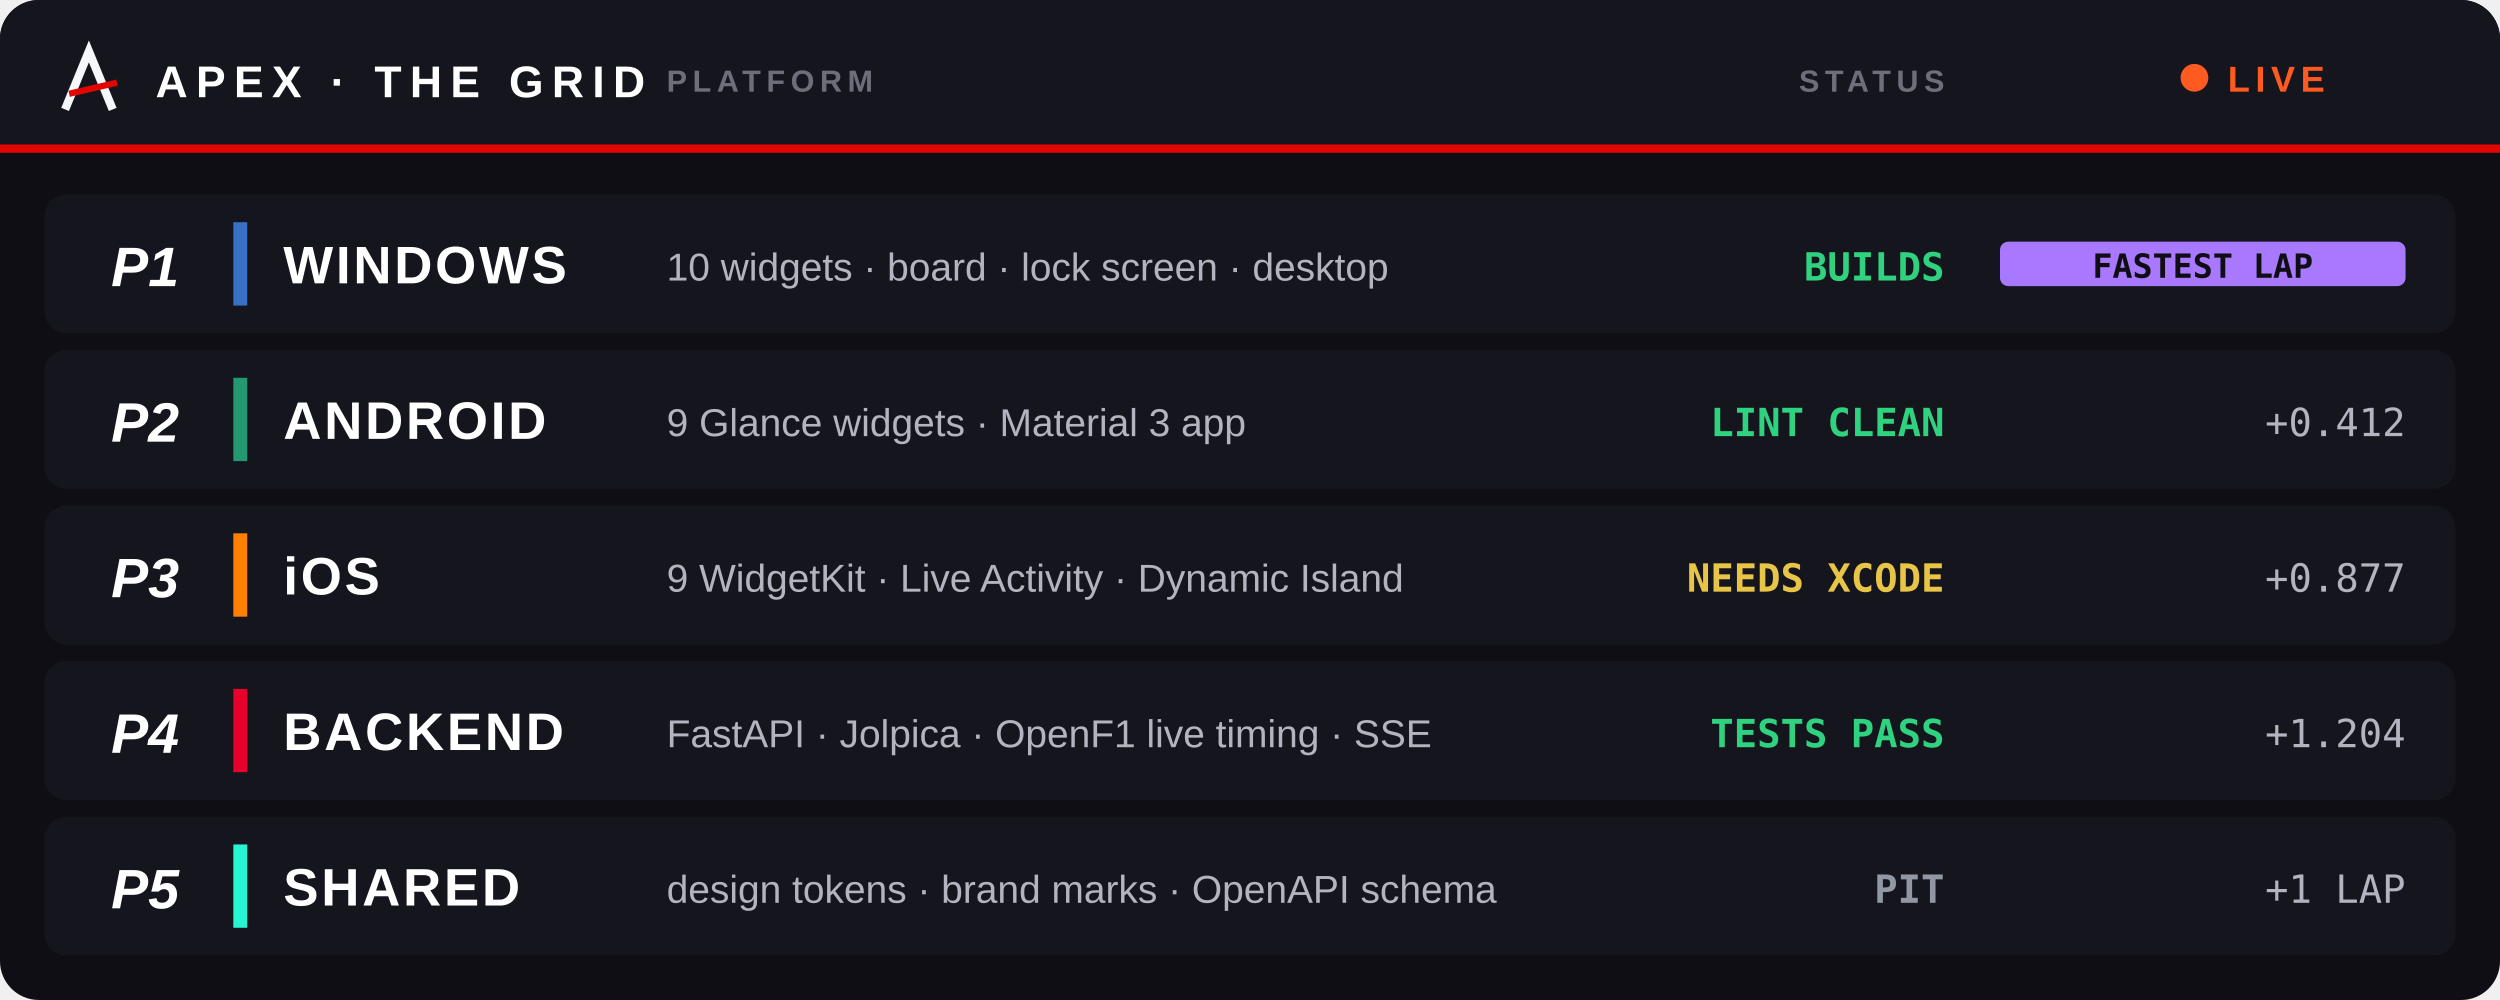
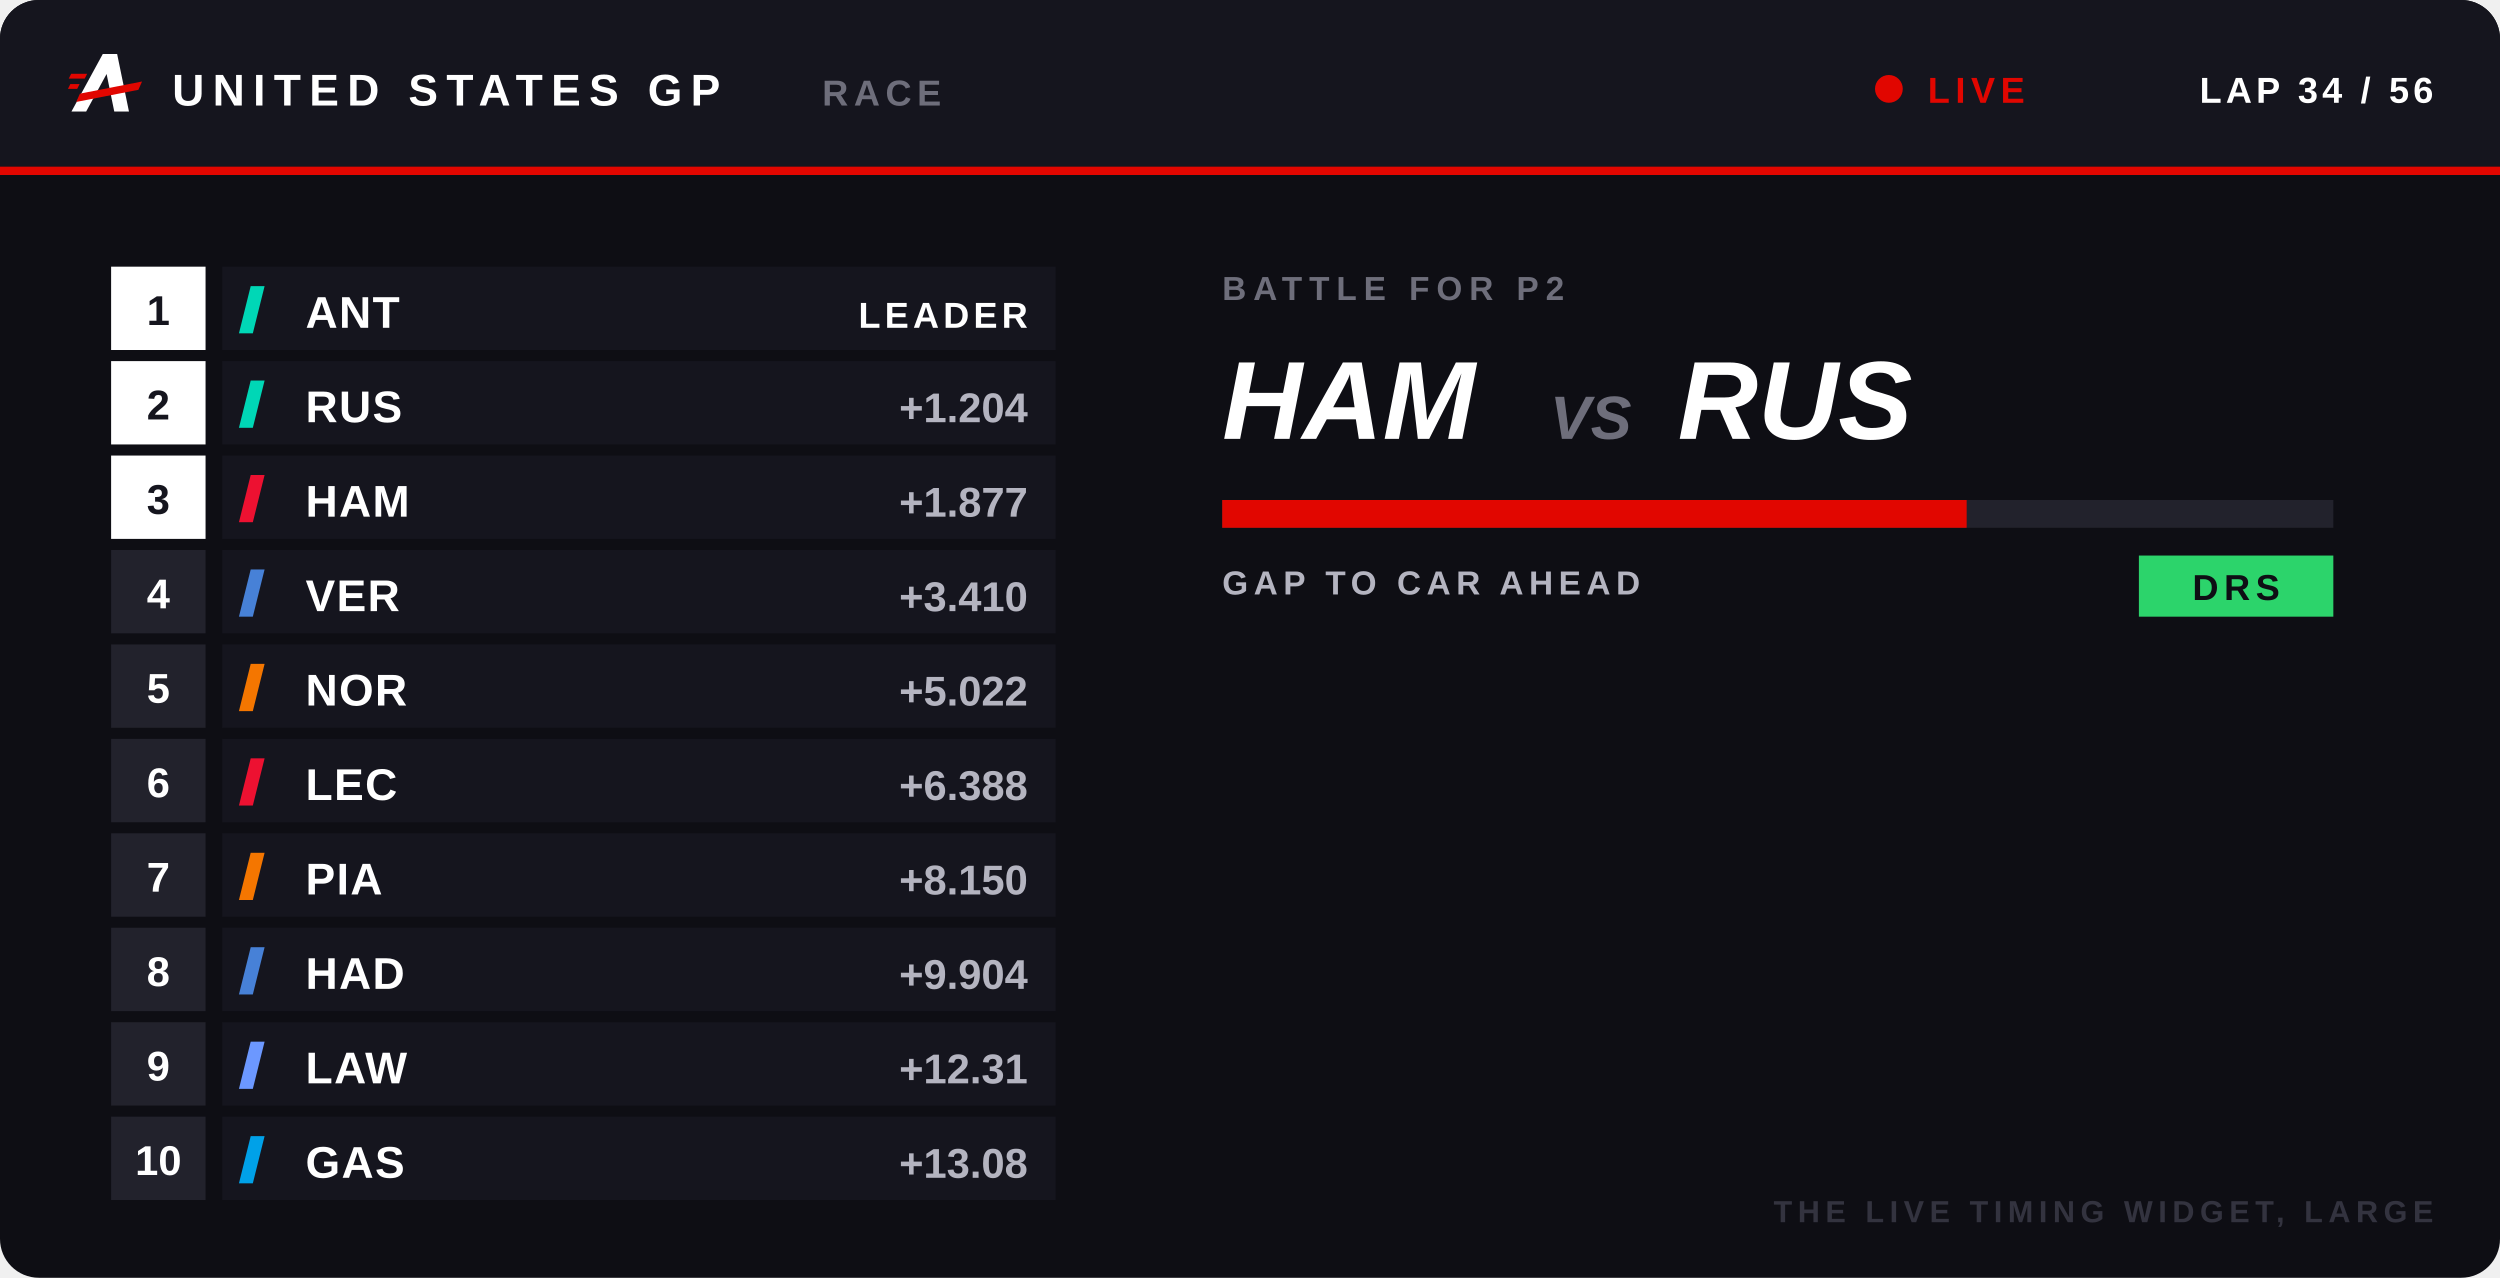
- <svg xmlns="http://www.w3.org/2000/svg" viewBox="0 0 900 360" width="900" height="360" role="img" aria-label="APEX platforms as an F1 timing tower: Windows, Android, iOS, Backend, Shared">
+ <svg xmlns="http://www.w3.org/2000/svg" viewBox="0 0 900 460" width="900" height="460" role="img" aria-label="Live timing tower: Hamilton passes Russell with DRS, Norris pits, Leclerc sets the fastest lap">
  <style>
    text { font-family: "Segoe UI", "Helvetica Neue", Arial, sans-serif; }
-     .mono { font-family: Consolas, "SF Mono", Menlo, monospace; }
-     .row { animation: in .7s cubic-bezier(.2, .8, .2, 1) both; }
-     @keyframes in { from { opacity: 0; transform: translateX(-60px) } }
-     .live { animation: blink 1.2s infinite; }
-     @keyframes blink { 50% { opacity: .25 } }
-     .purple { animation: fastest 4s infinite; }
-     @keyframes fastest { 0%, 100% { fill: #A879FF } 50% { fill: #D9C4FF } }
+     .code { font-size: 16px; font-weight: 900; fill: #fff; letter-spacing: .5px; }
+     .gap { font-size: 15px; font-weight: 700; fill: #B4B4C0; } .gap.lead { fill: #fff; font-size: 13px; letter-spacing: 1.5px; }
+     .pos { font-size: 15px; font-weight: 900; }
+     .pit { font-size: 12px; font-weight: 900; fill: #15151E; letter-spacing: 1.5px; }
+     .gain, .lose, .fl { opacity: 0; }
+     .gain { animation: gain 12s infinite; } @keyframes gain { 0%, 20.0% { opacity: 0 } 21.7% { opacity: .55 } 31.7%, 100% { opacity: 0 } }
+     .lose { animation: lose 12s infinite; } @keyframes lose { 0%, 50.0% { opacity: 0 } 51.7% { opacity: .5 } 61.7%, 100% { opacity: 0 } }
+     .fl { animation: fl 12s infinite; } @keyframes fl { 0%, 65.8% { opacity: 0 } 66.7% { opacity: .7 } 80.0%, 100% { opacity: 0 } }
+     .drs { animation: drs 12s infinite; } @keyframes drs { 0%, 8.3% { opacity: .15 } 9.2%, 25.0% { opacity: 1 } 25.8%, 100% { opacity: .15 } }
+     .gapbar { animation: gapbar 12s infinite; transform-origin: 0 0; }
+     @keyframes gapbar { 0% { transform: scaleX(.67) } 20.0% { transform: scaleX(.05) } 25.0%, 100% { transform: scaleX(.05) } }
+     .banner { animation: banner 12s infinite; }
+     @keyframes banner { 0%, 65.8% { transform: translateX(480px) } 70.0%, 91.7% { transform: none } 95.0%, 100% { transform: translateX(480px) } }
+     .lap1 { animation: lap1 12s steps(1, end) infinite; } @keyframes lap1 { 0% { opacity: 1 } 51.7%, 99.9% { opacity: 0 } }
+     .lap2 { opacity: 0; animation: lap2 12s steps(1, end) infinite; } @keyframes lap2 { 0% { opacity: 0 } 51.7%, 99.9% { opacity: 1 } }
+     .live { animation: blink 1.2s infinite; } @keyframes blink { 50% { opacity: .2 } }
+     @keyframes mrus { 0%, 19.2% { transform: translateY(130px) } 21.7%, 49.2% { transform: translateY(164px) } 51.7%, 95.0% { transform: translateY(164px) } 100% { transform: translateY(130px) } }
+     .mrus { animation: mrus 12s cubic-bezier(.3,.9,.3,1) infinite; }
+     @keyframes grus0 { 0% { opacity: 1 } 21.7% { opacity: 0 } 95.0%, 100% { opacity: 1 } } .grus0 { animation: grus0 12s steps(1, end) infinite; }
+     @keyframes grus1 { 0% { opacity: 0 } 21.7% { opacity: 1 } 95.0%, 100% { opacity: 0 } } .grus1 { opacity: 0; animation: grus1 12s steps(1, end) infinite; }
+     @keyframes mham { 0%, 19.2% { transform: translateY(164px) } 21.7%, 49.2% { transform: translateY(130px) } 51.7%, 95.0% { transform: translateY(130px) } 100% { transform: translateY(164px) } }
+     .mham { animation: mham 12s cubic-bezier(.3,.9,.3,1) infinite; }
+     @keyframes gham0 { 0% { opacity: 1 } 21.7% { opacity: 0 } 95.0%, 100% { opacity: 1 } } .gham0 { animation: gham0 12s steps(1, end) infinite; }
+     @keyframes gham1 { 0% { opacity: 0 } 21.7% { opacity: 1 } 95.0%, 100% { opacity: 0 } } .gham1 { opacity: 0; animation: gham1 12s steps(1, end) infinite; }
+     @keyframes gver0 { 0% { opacity: 1 } 51.7% { opacity: 0 } 95.0%, 100% { opacity: 1 } } .gver0 { animation: gver0 12s steps(1, end) infinite; }
+     @keyframes gver2 { 0% { opacity: 0 } 51.7% { opacity: 1 } 95.0%, 100% { opacity: 0 } } .gver2 { opacity: 0; animation: gver2 12s steps(1, end) infinite; }
+     @keyframes mnor { 0%, 19.2% { transform: translateY(232px) } 21.7%, 49.2% { transform: translateY(232px) } 51.7%, 95.0% { transform: translateY(334px) } 100% { transform: translateY(232px) } }
+     .mnor { animation: mnor 12s cubic-bezier(.3,.9,.3,1) infinite; }
+     @keyframes gnor0 { 0% { opacity: 1 } 51.7% { opacity: 0 } 95.0%, 100% { opacity: 1 } } .gnor0 { animation: gnor0 12s steps(1, end) infinite; }
+     @keyframes gnor2 { 0% { opacity: 0 } 51.7% { opacity: 1 } 95.0%, 100% { opacity: 0 } } .gnor2 { opacity: 0; animation: gnor2 12s steps(1, end) infinite; }
+     @keyframes mlec { 0%, 19.2% { transform: translateY(266px) } 21.7%, 49.2% { transform: translateY(266px) } 51.7%, 95.0% { transform: translateY(232px) } 100% { transform: translateY(266px) } }
+     .mlec { animation: mlec 12s cubic-bezier(.3,.9,.3,1) infinite; }
+     @keyframes glec0 { 0% { opacity: 1 } 51.7% { opacity: 0 } 95.0%, 100% { opacity: 1 } } .glec0 { animation: glec0 12s steps(1, end) infinite; }
+     @keyframes glec2 { 0% { opacity: 0 } 51.7% { opacity: 1 } 95.0%, 100% { opacity: 0 } } .glec2 { opacity: 0; animation: glec2 12s steps(1, end) infinite; }
+     @keyframes mpia { 0%, 19.2% { transform: translateY(300px) } 21.7%, 49.2% { transform: translateY(300px) } 51.7%, 95.0% { transform: translateY(266px) } 100% { transform: translateY(300px) } }
+     .mpia { animation: mpia 12s cubic-bezier(.3,.9,.3,1) infinite; }
+     @keyframes gpia0 { 0% { opacity: 1 } 51.7% { opacity: 0 } 95.0%, 100% { opacity: 1 } } .gpia0 { animation: gpia0 12s steps(1, end) infinite; }
+     @keyframes gpia2 { 0% { opacity: 0 } 51.7% { opacity: 1 } 95.0%, 100% { opacity: 0 } } .gpia2 { opacity: 0; animation: gpia2 12s steps(1, end) infinite; }
+     @keyframes mhad { 0%, 19.2% { transform: translateY(334px) } 21.7%, 49.2% { transform: translateY(334px) } 51.7%, 95.0% { transform: translateY(300px) } 100% { transform: translateY(334px) } }
+     .mhad { animation: mhad 12s cubic-bezier(.3,.9,.3,1) infinite; }
+     @keyframes ghad0 { 0% { opacity: 1 } 51.7% { opacity: 0 } 95.0%, 100% { opacity: 1 } } .ghad0 { animation: ghad0 12s steps(1, end) infinite; }
+     @keyframes ghad2 { 0% { opacity: 0 } 51.7% { opacity: 1 } 95.0%, 100% { opacity: 0 } } .ghad2 { opacity: 0; animation: ghad2 12s steps(1, end) infinite; }
+     @media (prefers-reduced-motion: reduce) { * { animation: none !important; } }
  </style>
-   <rect width="900" height="360" rx="14" fill="#0E0E14" />
-   <rect width="900" height="52" rx="14" fill="#15151E" />
-   <rect y="38" width="900" height="14" fill="#15151E" />
-   <rect y="52" width="900" height="3" fill="#E10600" />
-   <path d="M24 38 L32 18.5 L40 38" fill="none" stroke="#F5F7FA" stroke-width="3" stroke-linecap="square" />
-   <path d="M26 33.5 L41 30" fill="none" stroke="#E10600" stroke-width="2.25" stroke-linecap="square" />
-   <text x="56" y="35" fill="#fff" font-size="16" font-weight="800" letter-spacing="3">APEX · THE GRID</text>
-   <circle class="live" cx="790" cy="28" r="5" fill="#FF5A1F" />
-   <text x="802" y="33" fill="#FF5A1F" font-size="13" font-weight="800" letter-spacing="2">LIVE</text>
-   <text x="240" y="33" fill="#6E6E7B" font-size="11" font-weight="700" letter-spacing="2">PLATFORM</text>
-   <text x="700" y="33" fill="#6E6E7B" font-size="11" font-weight="700" letter-spacing="2" text-anchor="end">STATUS</text>
-   <g class="row" style="animation-delay:.1s" transform="translate(0 70)">
-     <rect x="16" width="868" height="50" rx="8" fill="#15151E" />
-     <text x="40" y="33" fill="#fff" font-size="20" font-weight="900" font-style="italic">P1</text>
-     <rect x="84" y="10" width="5" height="30" fill="#3671C6" />
-     <text x="102" y="32" fill="#fff" font-size="19" font-weight="900" letter-spacing="1">WINDOWS</text>
-     <text x="240" y="31" fill="#B4B4C0" font-size="14">10 widgets · board · lock screen · desktop</text>
-     <text class="mono" x="700" y="31" fill="#2FD27F" font-size="14" font-weight="700" text-anchor="end">BUILDS</text>
-     <rect class="purple" x="720" y="17" width="146" height="16" rx="3" fill="#A879FF" />
-     <text class="mono" x="793" y="30" fill="#0E0E14" font-size="12" font-weight="800" text-anchor="middle">FASTEST LAP</text>
+   <rect width="900" height="460" rx="14" fill="#0E0E14" />
+   <rect width="900" height="60" rx="14" fill="#15151E" />
+   <rect y="46" width="900" height="14" fill="#15151E" />
+   <rect y="60" width="900" height="3" fill="#E10600" />
+   <g transform="translate(24 16) scale(1.15)">
+     <path d="M1.4 9.2 L6.4 9.2 L5.65 10.7 L0.65 10.7 Z M1.15 12.4 L4.05 12.4 L3.3 13.9 L0.4 13.9 Z" fill="#E10600" />
+     <path d="M1.5 21 L11.3 3 L15.8 3 L19.5 21 L14.9 21 L12.5 9.25 L6.1 21 Z" fill="#fff" />
+     <path d="M4.15 15.4 L23.6 11.6 L22.45 14.2 L3 18 Z" fill="#E10600" />
  </g>
-   <g class="row" style="animation-delay:.3s" transform="translate(0 126)">
-     <rect x="16" width="868" height="50" rx="8" fill="#15151E" />
-     <text x="40" y="33" fill="#fff" font-size="20" font-weight="900" font-style="italic">P2</text>
-     <rect x="84" y="10" width="5" height="30" fill="#229971" />
-     <text x="102" y="32" fill="#fff" font-size="19" font-weight="900" letter-spacing="1">ANDROID</text>
-     <text x="240" y="31" fill="#B4B4C0" font-size="14">9 Glance widgets · Material 3 app</text>
-     <text class="mono" x="700" y="31" fill="#2FD27F" font-size="14" font-weight="700" text-anchor="end">LINT CLEAN</text>
-     <text class="mono" x="866" y="31" fill="#B4B4C0" font-size="14" text-anchor="end">+0.412</text>
+   <text x="62" y="38" fill="#fff" font-size="16" font-weight="900" letter-spacing="3">UNITED STATES GP</text>
+   <text x="296" y="38" fill="#6E6E7B" font-size="13" font-weight="800" letter-spacing="2">RACE</text>
+   <circle class="live" cx="680" cy="32" r="5" fill="#E10600" />
+   <text x="694" y="37" fill="#E10600" font-size="13" font-weight="900" letter-spacing="2">LIVE</text>
+   <text class="lap1" x="876" y="37" text-anchor="end" fill="#fff" font-size="13" font-weight="900" letter-spacing="1.5">LAP 34 / 56</text>
+   <text class="lap2" x="876" y="37" text-anchor="end" fill="#fff" font-size="13" font-weight="900" letter-spacing="1.5">LAP 35 / 56</text>
+   <g transform="translate(40 0)">
+     <rect y="96" width="34" height="30" fill="#fff" />
+     <text x="17" y="117" text-anchor="middle" class="pos" fill="#15151E">1</text>
+     <rect y="130" width="34" height="30" fill="#fff" />
+     <text x="17" y="151" text-anchor="middle" class="pos" fill="#15151E">2</text>
+     <rect y="164" width="34" height="30" fill="#fff" />
+     <text x="17" y="185" text-anchor="middle" class="pos" fill="#15151E">3</text>
+     <rect y="198" width="34" height="30" fill="#22222C" />
+     <text x="17" y="219" text-anchor="middle" class="pos" fill="#fff">4</text>
+     <rect y="232" width="34" height="30" fill="#22222C" />
+     <text x="17" y="253" text-anchor="middle" class="pos" fill="#fff">5</text>
+     <rect y="266" width="34" height="30" fill="#22222C" />
+     <text x="17" y="287" text-anchor="middle" class="pos" fill="#fff">6</text>
+     <rect y="300" width="34" height="30" fill="#22222C" />
+     <text x="17" y="321" text-anchor="middle" class="pos" fill="#fff">7</text>
+     <rect y="334" width="34" height="30" fill="#22222C" />
+     <text x="17" y="355" text-anchor="middle" class="pos" fill="#fff">8</text>
+     <rect y="368" width="34" height="30" fill="#22222C" />
+     <text x="17" y="389" text-anchor="middle" class="pos" fill="#fff">9</text>
+     <rect y="402" width="34" height="30" fill="#22222C" />
+     <text x="17" y="423" text-anchor="middle" class="pos" fill="#fff">10</text>
+     <g class="" style="transform: translateY(96px)">
+       <rect x="40" width="300" height="30" fill="#15151E" />
+       <rect x="52" y="7" width="5" height="17" fill="#00D7B6" transform="skewX(-14)" />
+       <text x="70" y="22" class="code">ANT</text>
+       <text x="330" y="22" text-anchor="end" class="gap lead">LEADER</text>
+     </g>
+     <g class="mrus" style="transform: translateY(130px)">
+       <rect x="40" width="300" height="30" fill="#15151E" />
+       <rect x="52" y="7" width="5" height="17" fill="#00D7B6" transform="skewX(-14)" />
+       <text x="70" y="22" class="code">RUS</text>
+       <text x="330" y="22" text-anchor="end" class="gap grus0">+1.204</text>
+       <text x="330" y="22" text-anchor="end" class="gap grus1">+1.931</text>
+     </g>
+     <g class="mham" style="transform: translateY(164px)">
+       <rect x="40" width="300" height="30" fill="#15151E" />
+       <rect class="gain" x="40" width="300" height="30" fill="#2CD46B" />
+       <rect x="52" y="7" width="5" height="17" fill="#ED1131" transform="skewX(-14)" />
+       <text x="70" y="22" class="code">HAM</text>
+       <text x="330" y="22" text-anchor="end" class="gap gham0">+1.877</text>
+       <text x="330" y="22" text-anchor="end" class="gap gham1">+1.150</text>
+     </g>
+     <g class="" style="transform: translateY(198px)">
+       <rect x="40" width="300" height="30" fill="#15151E" />
+       <rect x="52" y="7" width="5" height="17" fill="#4781D7" transform="skewX(-14)" />
+       <text x="70" y="22" class="code">VER</text>
+       <text x="330" y="22" text-anchor="end" class="gap gver0">+3.410</text>
+       <text x="330" y="22" text-anchor="end" class="gap gver2">+3.388</text>
+     </g>
+     <g class="mnor" style="transform: translateY(232px)">
+       <rect x="40" width="300" height="30" fill="#15151E" />
+       <rect class="lose" x="40" width="300" height="30" fill="#6E6E7B" />
+       <rect x="52" y="7" width="5" height="17" fill="#F47600" transform="skewX(-14)" />
+       <text x="70" y="22" class="code">NOR</text>
+       <text x="330" y="22" text-anchor="end" class="gap gnor0">+5.022</text>
+       <g class="gnor2">
+         <rect x="290" y="7" width="40" height="20" fill="#fff" />
+         <text x="310" y="22" text-anchor="middle" class="pit">PIT</text>
+       </g>
+     </g>
+     <g class="mlec" style="transform: translateY(266px)">
+       <rect x="40" width="300" height="30" fill="#15151E" />
+       <rect class="fl" x="40" width="300" height="30" fill="#B26CFF" />
+       <rect x="52" y="7" width="5" height="17" fill="#ED1131" transform="skewX(-14)" />
+       <text x="70" y="22" class="code">LEC</text>
+       <text x="330" y="22" text-anchor="end" class="gap glec0">+6.388</text>
+       <text x="330" y="22" text-anchor="end" class="gap glec2">+5.410</text>
+     </g>
+     <g class="mpia" style="transform: translateY(300px)">
+       <rect x="40" width="300" height="30" fill="#15151E" />
+       <rect x="52" y="7" width="5" height="17" fill="#F47600" transform="skewX(-14)" />
+       <text x="70" y="22" class="code">PIA</text>
+       <text x="330" y="22" text-anchor="end" class="gap gpia0">+8.150</text>
+       <text x="330" y="22" text-anchor="end" class="gap gpia2">+7.120</text>
+     </g>
+     <g class="mhad" style="transform: translateY(334px)">
+       <rect x="40" width="300" height="30" fill="#15151E" />
+       <rect x="52" y="7" width="5" height="17" fill="#4781D7" transform="skewX(-14)" />
+       <text x="70" y="22" class="code">HAD</text>
+       <text x="330" y="22" text-anchor="end" class="gap ghad0">+9.904</text>
+       <text x="330" y="22" text-anchor="end" class="gap ghad2">+8.870</text>
+     </g>
+     <g class="" style="transform: translateY(368px)">
+       <rect x="40" width="300" height="30" fill="#15151E" />
+       <rect x="52" y="7" width="5" height="17" fill="#6C98FF" transform="skewX(-14)" />
+       <text x="70" y="22" class="code">LAW</text>
+       <text x="330" y="22" text-anchor="end" class="gap">+12.31</text>
+     </g>
+     <g class="" style="transform: translateY(402px)">
+       <rect x="40" width="300" height="30" fill="#15151E" />
+       <rect x="52" y="7" width="5" height="17" fill="#00A1E8" transform="skewX(-14)" />
+       <text x="70" y="22" class="code">GAS</text>
+       <text x="330" y="22" text-anchor="end" class="gap">+13.08</text>
+     </g>
  </g>
-   <g class="row" style="animation-delay:.5s" transform="translate(0 182)">
-     <rect x="16" width="868" height="50" rx="8" fill="#15151E" />
-     <text x="40" y="33" fill="#fff" font-size="20" font-weight="900" font-style="italic">P3</text>
-     <rect x="84" y="10" width="5" height="30" fill="#FF8000" />
-     <text x="102" y="32" fill="#fff" font-size="19" font-weight="900" letter-spacing="1">iOS</text>
-     <text x="240" y="31" fill="#B4B4C0" font-size="14">9 WidgetKit · Live Activity · Dynamic Island</text>
-     <text class="mono" x="700" y="31" fill="#E8C547" font-size="14" font-weight="700" text-anchor="end">NEEDS XCODE</text>
-     <text class="mono" x="866" y="31" fill="#B4B4C0" font-size="14" text-anchor="end">+0.877</text>
+   <g transform="translate(440 96)">
+     <text fill="#6E6E7B" font-size="12" font-weight="800" letter-spacing="2.5" y="12">BATTLE FOR P2</text>
+     <text y="62" fill="#fff" font-size="40" font-weight="900" font-style="italic">HAM</text>
+     <text x="118" y="62" fill="#6E6E7B" font-size="22" font-weight="900" font-style="italic">VS</text>
+     <text x="164" y="62" fill="#fff" font-size="40" font-weight="900" font-style="italic">RUS</text>
+     <rect y="84" width="400" height="10" fill="#22222C" />
+     <rect class="gapbar" y="84" width="400" height="10" fill="#E10600" style="transform: scaleX(.67)" />
+     <text y="118" fill="#B4B4C0" font-size="12" font-weight="800" letter-spacing="2">GAP TO CAR AHEAD</text>
+     <g class="drs" transform="translate(330 104)">
+       <rect width="70" height="22" fill="#2CD46B" />
+       <text x="35" y="16" text-anchor="middle" fill="#0E0E14" font-size="13" font-weight="900" letter-spacing="2">DRS</text>
+     </g>
  </g>
-   <g class="row" style="animation-delay:.7s" transform="translate(0 238)">
-     <rect x="16" width="868" height="50" rx="8" fill="#15151E" />
-     <text x="40" y="33" fill="#fff" font-size="20" font-weight="900" font-style="italic">P4</text>
-     <rect x="84" y="10" width="5" height="30" fill="#E8002D" />
-     <text x="102" y="32" fill="#fff" font-size="19" font-weight="900" letter-spacing="1">BACKEND</text>
-     <text x="240" y="31" fill="#B4B4C0" font-size="14">FastAPI · Jolpica · OpenF1 live timing · SSE</text>
-     <text class="mono" x="700" y="31" fill="#2FD27F" font-size="14" font-weight="700" text-anchor="end">TESTS PASS</text>
-     <text class="mono" x="866" y="31" fill="#B4B4C0" font-size="14" text-anchor="end">+1.204</text>
+   <defs>
+     <clipPath id="panel">
+       <rect x="440" y="280" width="460" height="100" />
+     </clipPath>
+   </defs>
+   <g clip-path="url(#panel)">
+     <g transform="translate(440 300)">
+       <g class="banner" style="transform: translateX(480px)">
+         <rect width="420" height="64" fill="#B26CFF" />
+         <rect width="420" height="64" fill="#15151E" x="8" />
+         <text x="28" y="26" fill="#B26CFF" font-size="12" font-weight="900" letter-spacing="2.5">FASTEST LAP</text>
+         <text x="28" y="52" fill="#fff" font-size="22" font-weight="900" font-style="italic">LEC</text>
+         <text x="96" y="52" fill="#fff" font-size="22" font-weight="700">1:36.112</text>
+         <text x="400" y="52" text-anchor="end" fill="#6E6E7B" font-size="12" font-weight="800" letter-spacing="2">LAP 35</text>
+       </g>
+     </g>
  </g>
-   <g class="row" style="animation-delay:.9s" transform="translate(0 294)">
-     <rect x="16" width="868" height="50" rx="8" fill="#15151E" />
-     <text x="40" y="33" fill="#fff" font-size="20" font-weight="900" font-style="italic">P5</text>
-     <rect x="84" y="10" width="5" height="30" fill="#27F4D2" />
-     <text x="102" y="32" fill="#fff" font-size="19" font-weight="900" letter-spacing="1">SHARED</text>
-     <text x="240" y="31" fill="#B4B4C0" font-size="14">design tokens · brand marks · OpenAPI schema</text>
-     <text class="mono" x="700" y="31" fill="#9298A3" font-size="14" font-weight="700" text-anchor="end">PIT</text>
-     <text class="mono" x="866" y="31" fill="#B4B4C0" font-size="14" text-anchor="end">+1 LAP</text>
-   </g>
+   <text x="876" y="440" text-anchor="end" fill="#33333F" font-size="11" font-weight="800" letter-spacing="2">THE LIVE TIMING WIDGET, LARGE</text>
</svg>
